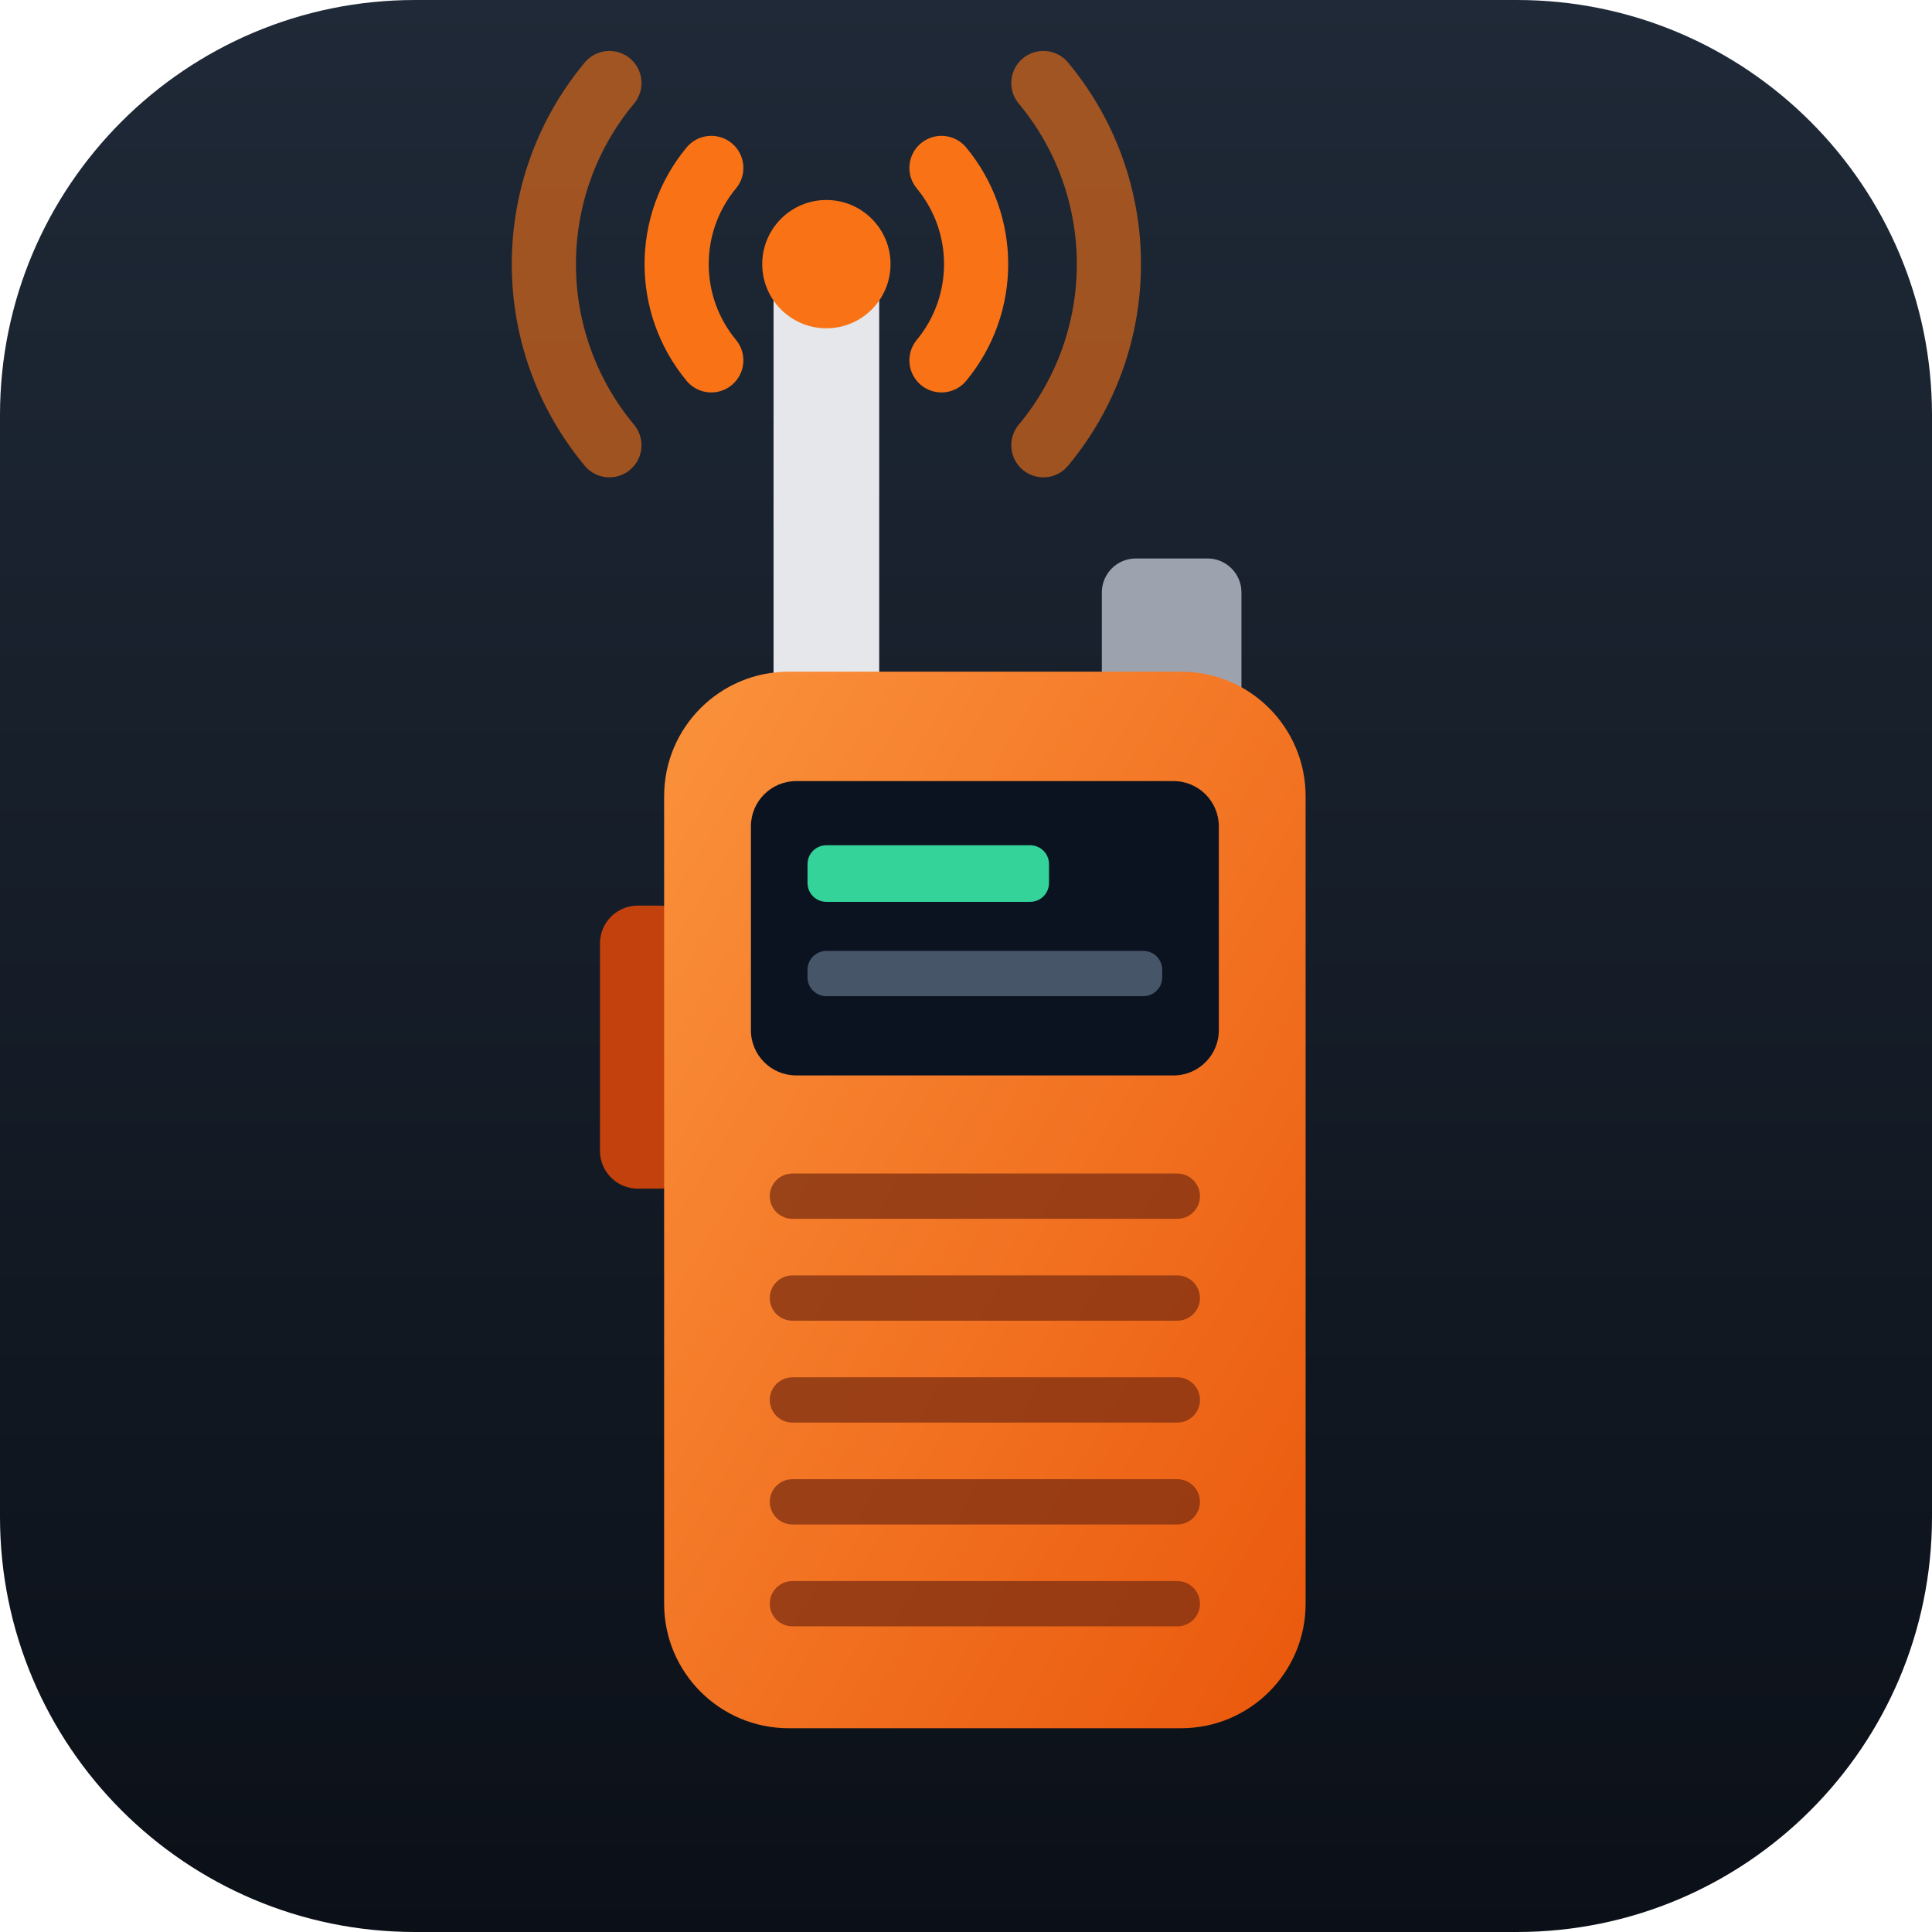
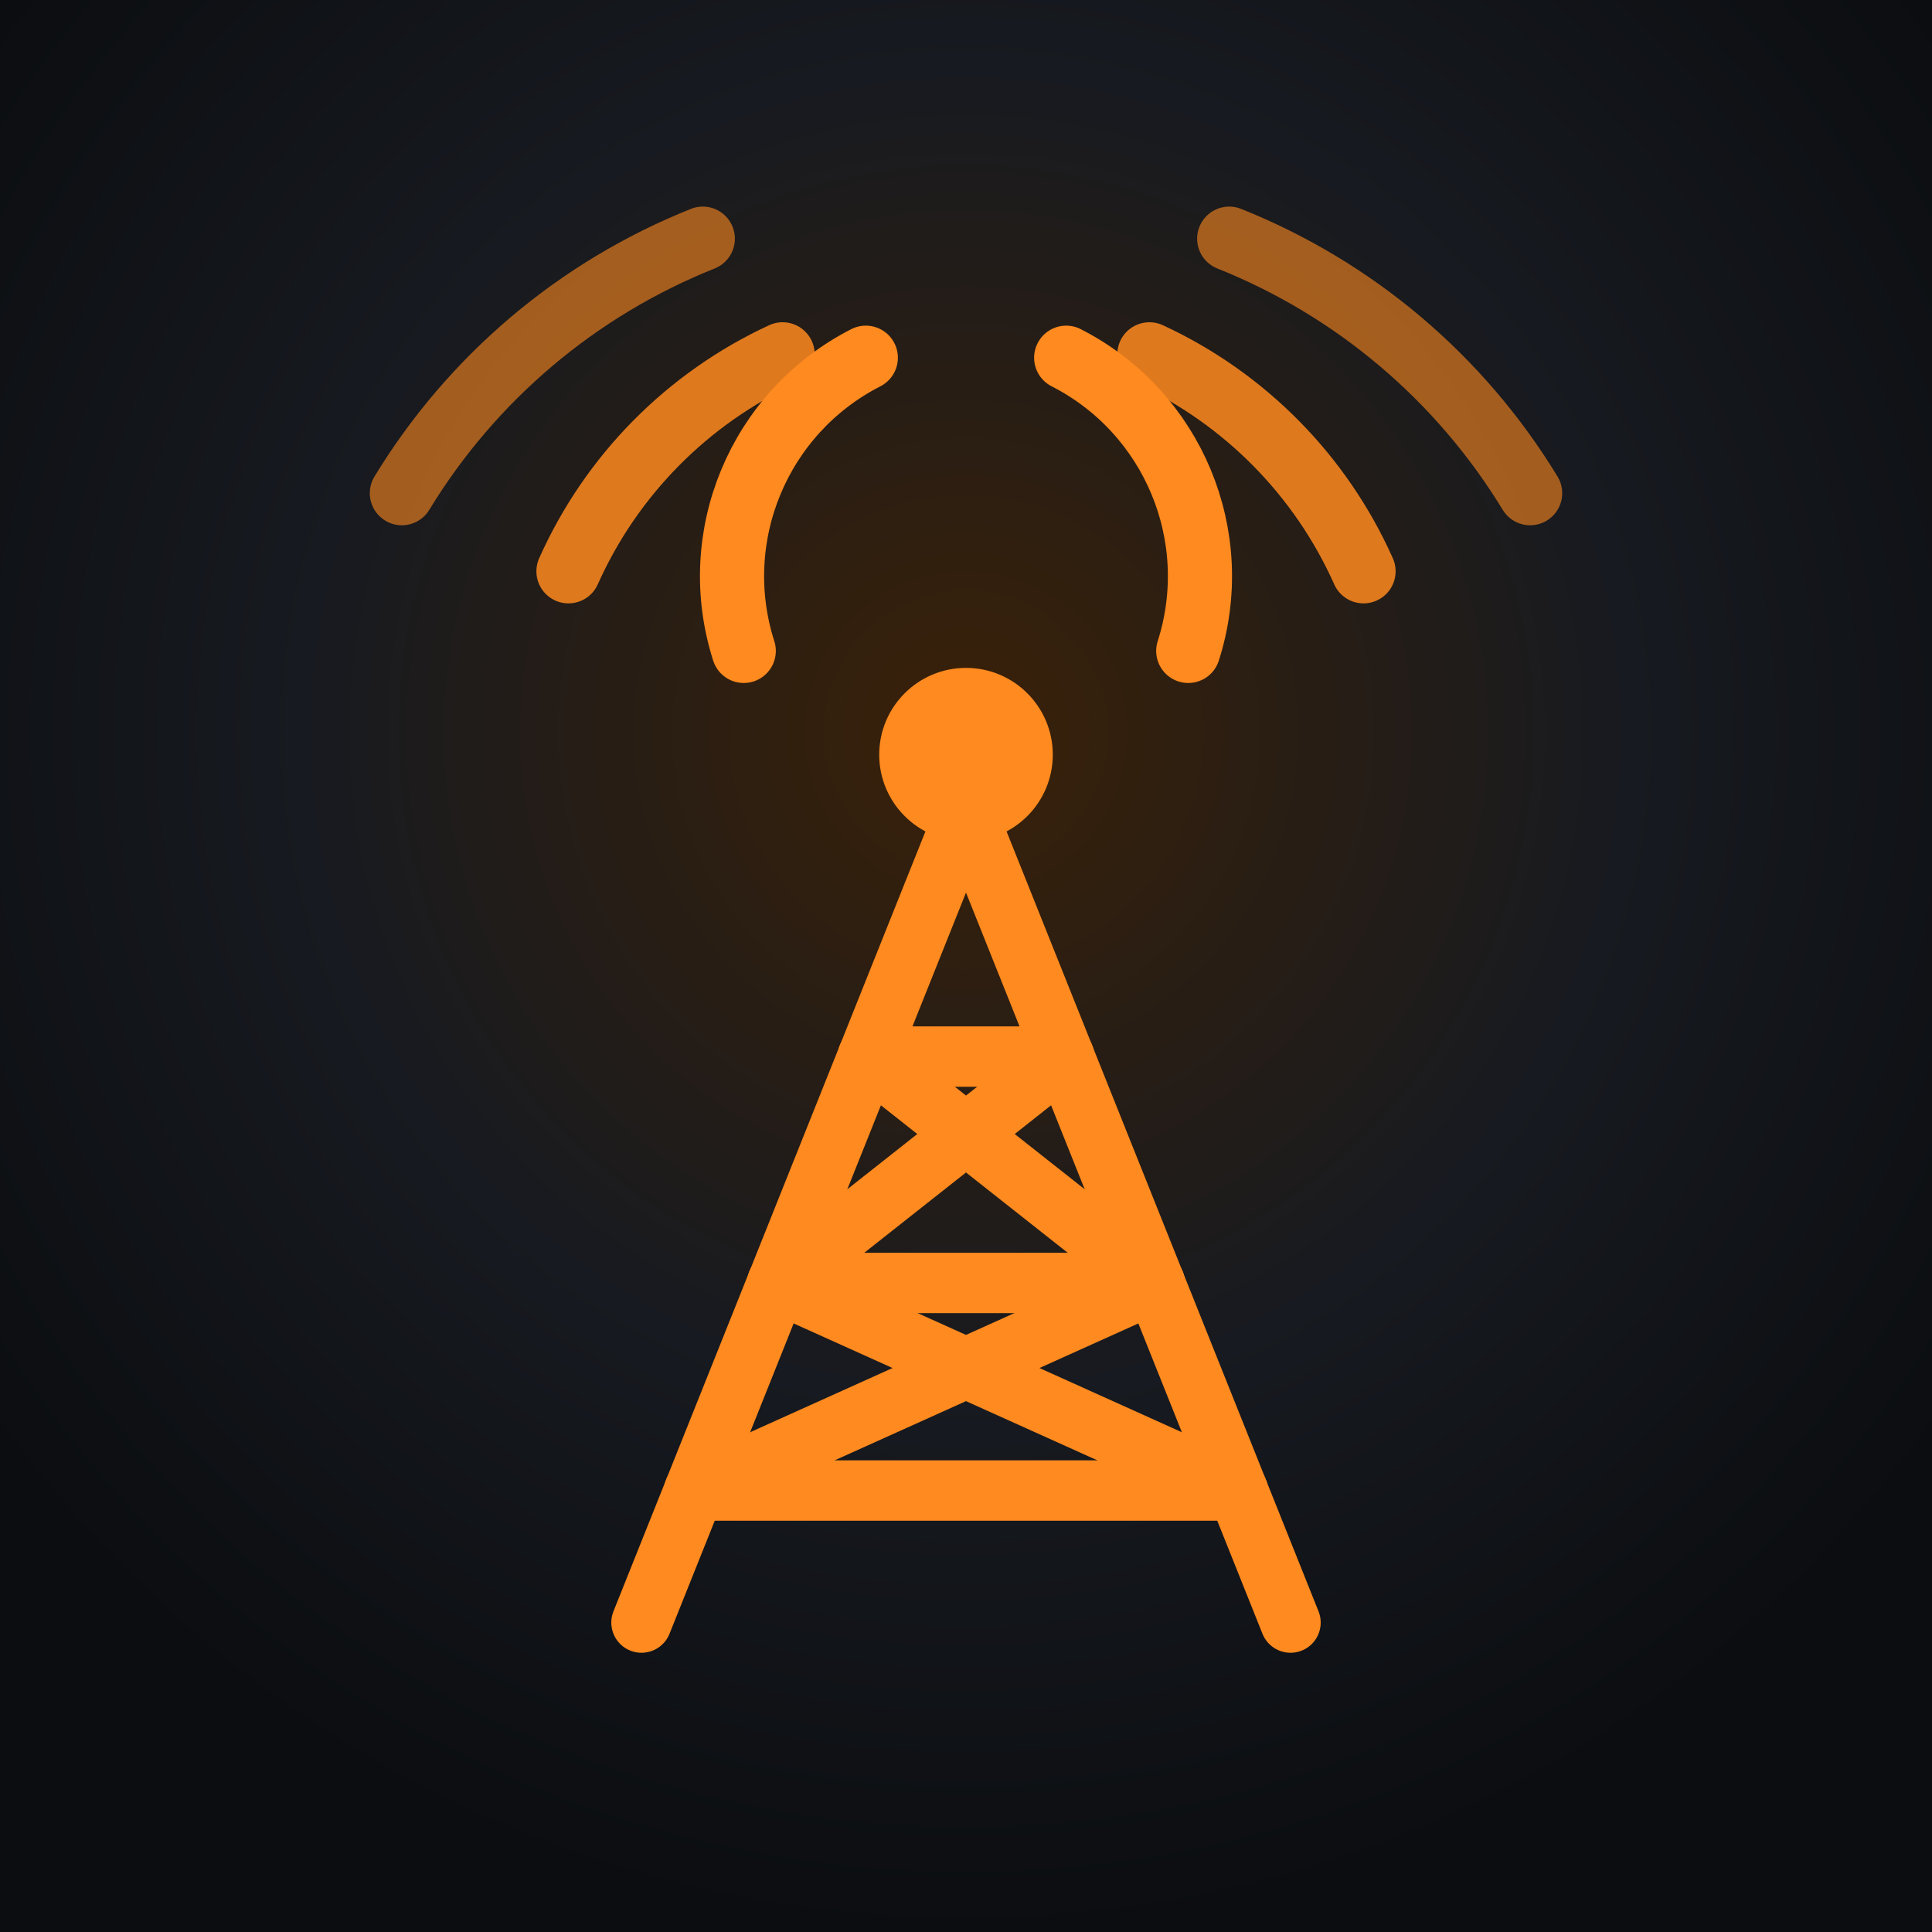
- <svg xmlns="http://www.w3.org/2000/svg" width="1024" height="1024" viewBox="0 0 1024 1024">
+ <svg xmlns="http://www.w3.org/2000/svg" viewBox="0 0 1024 1024" width="1024" height="1024">
  <defs>
-     <linearGradient id="bg" x1="0" y1="0" x2="0" y2="1">
-       <stop offset="0" stop-color="#1f2937" />
-       <stop offset="1" stop-color="#0b1018" />
-     </linearGradient>
-     <linearGradient id="body" x1="0" y1="0" x2="1" y2="1">
-       <stop offset="0" stop-color="#fb923c" />
-       <stop offset="1" stop-color="#ea580c" />
-     </linearGradient>
+     <radialGradient id="glow" cx="50%" cy="38%" r="62%">
+       <stop offset="0" stop-color="#3a2108" />
+       <stop offset="0.55" stop-color="#171a20" />
+       <stop offset="1" stop-color="#0b0d10" />
+     </radialGradient>
  </defs>
-   <rect width="1024" height="1024" rx="220" fill="url(#bg)" />
-   <g fill="none" stroke="#f97316" stroke-linecap="round">
-     <path d="M499 89 A80 80 0 0 1 499 191" stroke-width="34" />
-     <path d="M553 44 A150 150 0 0 1 553 236" stroke-width="34" opacity=".6" />
-     <path d="M377 89 A80 80 0 0 0 377 191" stroke-width="34" />
-     <path d="M323 44 A150 150 0 0 0 323 236" stroke-width="34" opacity=".6" />
-   </g>
-   <rect x="410" y="132" width="56" height="270" rx="28" fill="#e5e7eb" />
-   <circle cx="438" cy="140" r="34" fill="#f97316" />
-   <rect x="584" y="296" width="74" height="90" rx="18" fill="#9ca3af" />
-   <rect x="318" y="480" width="52" height="150" rx="20" fill="#c2410c" />
-   <rect x="352" y="356" width="340" height="560" rx="66" fill="url(#body)" />
-   <rect x="398" y="414" width="248" height="156" rx="24" fill="#0b1220" />
-   <rect x="428" y="448" width="128" height="30" rx="10" fill="#34d399" />
-   <rect x="428" y="504" width="188" height="24" rx="10" fill="#475569" />
-   <g fill="#7c2d12" opacity=".75">
-     <rect x="408" y="622" width="228" height="24" rx="12" />
-     <rect x="408" y="676" width="228" height="24" rx="12" />
-     <rect x="408" y="730" width="228" height="24" rx="12" />
-     <rect x="408" y="784" width="228" height="24" rx="12" />
-     <rect x="408" y="838" width="228" height="24" rx="12" />
+   <rect width="1024" height="1024" fill="url(#glow)" />
+   <g fill="none" stroke-linecap="round" stroke-linejoin="round">
+     <g stroke="#ff8a1f" stroke-width="34">
+       <path d="M 458.9 189.6 A 130 130 0 0 0 394.2 345.0" stroke-width="34" />
+       <path d="M 565.1 189.6 A 130 130 0 0 1 629.8 345.0" />
+       <path d="M 414.8 187.8 A 230 230 0 0 0 301.3 302.8" opacity=".85" />
+       <path d="M 609.2 187.8 A 230 230 0 0 1 722.7 302.8" opacity=".85" />
+       <path d="M 372.5 126.5 A 330 330 0 0 0 213.0 261.4" opacity=".6" />
+       <path d="M 651.5 126.5 A 330 330 0 0 1 811.0 261.4" opacity=".6" />
+     </g>
+     <g stroke="#ff8a1f" stroke-width="32">
+       <path d="M 512 430 L 340 860" />
+       <path d="M 512 430 L 684 860" />
+       <path d="M 460 560 L 564 560" />
+       <path d="M 412 680 L 612 680" />
+       <path d="M 368 790 L 656 790" />
+       <path d="M 460 560 L 612 680" />
+       <path d="M 564 560 L 412 680" />
+       <path d="M 412 680 L 656 790" />
+       <path d="M 612 680 L 368 790" />
+     </g>
+     <circle cx="512" cy="400" r="46" fill="#ff8a1f" stroke="none" />
  </g>
</svg>
